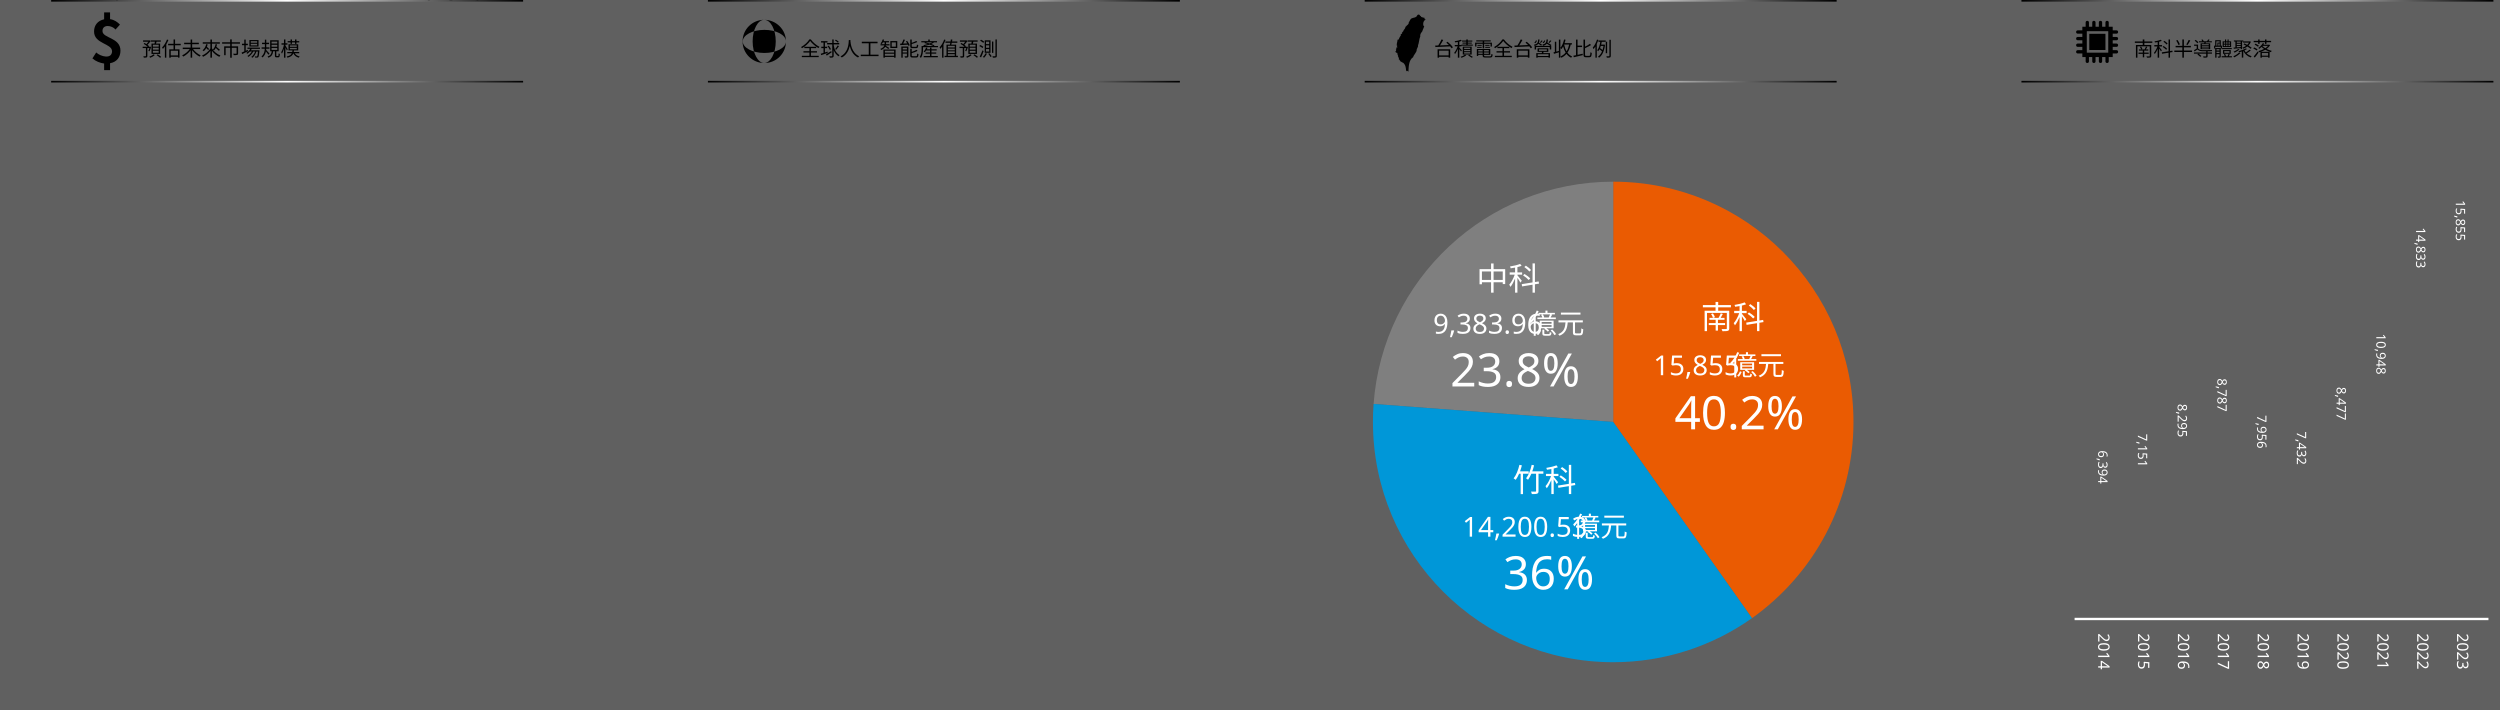
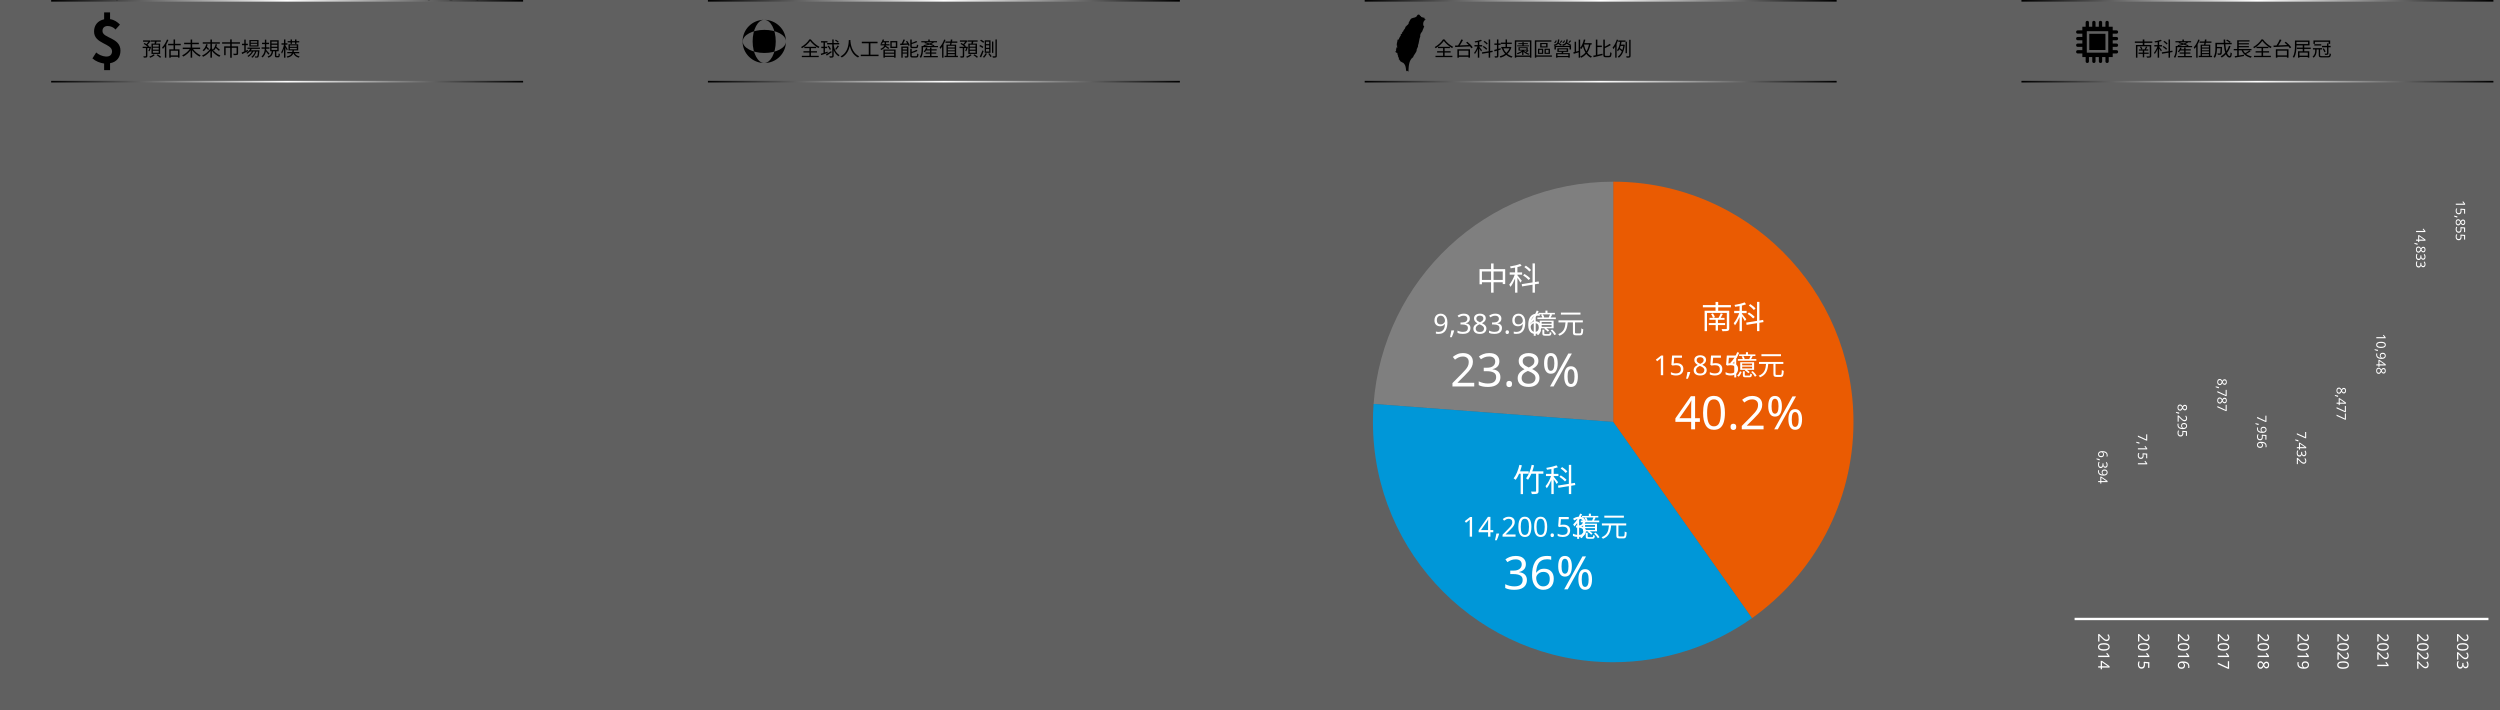
<svg xmlns="http://www.w3.org/2000/svg" version="1.1" id="ani" x="0px" y="0px" viewBox="0 0 1515 430" style="enable-background:new 0 0 1515 430;" xml:space="preserve">
  <style type="text/css">
	.st0{fill:#606060;}
	.st1{font-family:'AdobeMingStd-Light-B5pc-H';}
	.st2{font-size:12px;}
	.st3{fill:none;stroke:url(#l1_00000150815943976355886610000004350354946697689479_);}
	.st4{fill:none;}
	.st5{enable-background:new    ;}
	.st6{font-family:'ArialMT';}
	.st7{letter-spacing:7;}
	.st8{fill:none;stroke:url(#l1_00000099662442857061754010000003049143411537104019_);}
	.st9{fill:none;stroke:url(#l1_00000057829673967881391630000013170457286625578915_);}
	.st10{fill:#EA5B02;}
	.st11{fill:#7F7F7F;}
	.st12{fill:#0097D8;}
	.st13{fill:#FFFFFF;}
	.st14{font-family:'NotoSansCJKtc-Black-B5pc-H';}
	.st15{font-size:19.28px;}
	.st16{font-family:'LEMONMILK-Bold';}
	.st17{font-size:27.963px;}
	.st18{font-family:'LEMONMILK-Regular';}
	.st19{font-size:16.707px;}
	.st20{font-family:'NotoSansCJKtc-Medium-B5pc-H';}
	.st21{fill:none;stroke:url(#l1_00000018916622547649351830000011162448951872133006_);}
	.st22{opacity:0.4;fill:none;stroke:#FFFFFF;stroke-width:0.357;stroke-miterlimit:10;}
	.st23{font-size:9.61px;}
	.st24{font-family:'LEMONMILK-Medium';}
	.st25{font-size:7.921px;}
	.st26{fill:none;stroke:#FFFFFF;stroke-width:1.43;stroke-miterlimit:10;}
</style>
  <rect x="-85.3" y="-117.7" class="st0" width="1726.4" height="784.2" />
  <g>
    <text transform="matrix(1 0 0 1 86 34)" class="st1 st2">預估未來市場規模</text>
    <path d="M70,17.9c-2.1-2.6-7.9-3.4-7.9,0.9c0,4.5,10.9,3.8,10.9,11.9c0,3.9-2.2,6.9-6.3,7.6v4.2h-3.6v-4c-2.4-0.3-5.2-1.4-7.1-3.1   l2.3-3.6c2.8,2.6,9.5,4.2,9.6-0.7c0-4.9-10.9-4.4-10.9-12c0-3.9,2.3-6.6,6.1-7.4V7.5h3.6v4.1c2.6,0.4,4.4,1.7,6,3.3L70,17.9z" />
    <g>
      <linearGradient id="l1_00000174562138785865030450000002306573948200810678_" gradientUnits="userSpaceOnUse" x1="0" y1="387" x2="286" y2="387" gradientTransform="matrix(1 0 0 -1 31 412)">
        <stop offset="0" style="stop-color:#000000" />
        <stop offset="0.5" style="stop-color:#FFFFFF" />
        <stop offset="1" style="stop-color:#000000" />
      </linearGradient>
      <path id="l1" style="fill:none;stroke:url(#l1_00000174562138785865030450000002306573948200810678_);" d="M31,0.5h286 M31,49.5    h286" />
    </g>
    <animate accumulate="none" additive="replace" attributeName="opacity" calcMode="linear" dur="1s" fill="freeze" from="0" id="anidt1" restart="always" to="1">
		</animate>
  </g>
  <rect x="53.7" y="-10.3" class="st4" width="50" height="14.2" />
  <text transform="matrix(1 0 0 1 53.6523 0)" class="st5">
    <tspan x="0" y="0" class="st6 st2 st7">202</tspan>
    <tspan x="43.3" y="0" class="st6 st2">4</tspan>
    <animate accumulate="none" additive="replace" attributeName="y" begin="anidt1.end-.5s" calcMode="linear" dur=".5s" fill="freeze" from="298" restart="always" to="280" />
    <animate accumulate="none" additive="replace" attributeName="opacity" begin="anidt1.end-.5s" calcMode="linear" dur=".5s" fill="freeze" from="0" restart="always" to="1" />
  </text>
  <polygon points="48,0 85.3,0 85.3,0 ">
    <animate accumulate="none" additive="replace" attributeName="y" begin="anidt1.end-.5s" calcMode="linear" dur=".5s" fill="freeze" from="313" restart="always" to="295">
	</animate>
    <animate accumulate="none" additive="replace" attributeName="height" begin="anidt1.end-.5s" calcMode="linear" dur=".5s" fill="freeze" from="0" id="anid1" restart="always" to="18">
	</animate>
  </polygon>
  <rect x="242.7" y="-10.3" class="st4" width="50" height="14.2" />
  <text transform="matrix(1 0 0 1 242.6523 0)" class="st5">
    <tspan x="0" y="0" class="st6 st2 st7">203</tspan>
    <tspan x="43.3" y="0" class="st6 st2">0</tspan>
    <animate accumulate="none" additive="replace" attributeName="y" begin="anid1.end-.5s" calcMode="linear" dur="1.5s" fill="freeze" from="298" restart="always" to="130" />
    <animate accumulate="none" additive="replace" attributeName="opacity" begin="anid1.end-.5s" calcMode="linear" dur="1.5s" fill="freeze" from="0" restart="always" to="1" />
  </text>
  <polygon points="237.2,0 274.5,0 274.5,0 ">
    <animate accumulate="none" additive="replace" attributeName="y" begin="anid1.end-.5s" calcMode="linear" dur="1.5s" fill="freeze" from="313" restart="always" to="144">
	</animate>
    <animate accumulate="none" additive="replace" attributeName="height" begin="anid1.end-.5s" calcMode="linear" dur="1.5s" fill="freeze" from="0" restart="always" to="169">
	</animate>
  </polygon>
  <g>
    <text transform="matrix(1 0 0 1 485 34)" class="st1 st2">全球人工智能產值預測</text>
    <g>
      <linearGradient id="l1_00000147927469953959884240000015088517885952384427_" gradientUnits="userSpaceOnUse" x1="0" y1="387" x2="286" y2="387" gradientTransform="matrix(1 0 0 -1 429 412)">
        <stop offset="0" style="stop-color:#000000" />
        <stop offset="0.5" style="stop-color:#FFFFFF" />
        <stop offset="1" style="stop-color:#000000" />
      </linearGradient>
      <path id="l1_00000180352032692704850270000015965878861747743660_" style="fill:none;stroke:url(#l1_00000147927469953959884240000015088517885952384427_);" d="    M429,0.5h286 M429,49.5h286" />
    </g>
    <path d="M476.3,25.1c0,7.3-5.9,13.1-13.1,13.1S450,32.4,450,25.1S455.9,12,463.1,12S476.3,17.9,476.3,25.1z M463.1,12   c-3.9,0-7,5.9-7,13.1s3.2,13.1,7,13.1s7-5.9,7-13.1S467,12,463.1,12z M463.1,38.3V12 M476.3,25.1c0-3.9-5.9-7-13.1-7   s-13.1,3.2-13.1,7s5.9,7,13.1,7S476.3,29,476.3,25.1z M450,25.1h26.3" />
    <animate accumulate="none" additive="replace" attributeName="opacity" begin="anidt1.end" calcMode="linear" dur="1s" fill="freeze" from="0" id="anidt2" restart="always" to="1">
		</animate>
  </g>
  <g>
-     <text transform="matrix(1 0 0 1 869 34)" class="st1 st2">台積電全台營收比例</text>
+     <text transform="matrix(1 0 0 1 869 34)" class="st1 st2">全台科技園區營收比例</text>
    <g>
      <linearGradient id="l1_00000079481603828786230270000003944845386602657676_" gradientUnits="userSpaceOnUse" x1="0" y1="387" x2="286" y2="387" gradientTransform="matrix(1 0 0 -1 827 412)">
        <stop offset="0" style="stop-color:#000000" />
        <stop offset="0.5" style="stop-color:#FFFFFF" />
        <stop offset="1" style="stop-color:#000000" />
      </linearGradient>
      <path id="l1_00000132805556642617348060000013643599812810089661_" style="fill:none;stroke:url(#l1_00000079481603828786230270000003944845386602657676_);" d="    M827,0.5h286 M827,49.5h286" />
    </g>
    <path d="M864.1,11.9C864.1,11.9,864,11.9,864.1,11.9c-0.3-0.1-0.8-0.1-0.8-0.5c0-1.2-0.5-0.4-1-0.8c-0.1,0-0.3,0-0.2-0.1   c-0.2,0.1-0.1,0-0.3-0.1c0.1-0.2-0.3,0,0,0c0,0.1-0.2,0.2-0.2,0.2c0.1-0.2,0.1-0.2,0.1-0.2c-0.3-0.1-0.7-0.2-0.6-0.6   c0.2-0.1,0-0.1-0.1,0c-0.5,0-0.8-1.4-1.5-0.9c-0.7-0.1-1,1.4-1.3,1.2c0.1,0.1,0,0.2-0.1,0.1c-0.7,0.7-2.5,0.4-3.3,1.5   c-0.1,0.3-0.7,1.1-0.9,1.6c0.3,0-0.1,0,0,0.2c0.2,0.1-0.1-0.1-0.2-0.1c0,0.1,0,0.1,0,0.1c0.2,1.2-0.9,1.6-1.5,2.3   c0.1-0.1,0.1,0.2,0.3,0.1c-0.9-0.3-0.8,1.1-1.2,1.5c-0.2,0.2-0.9,1.1-1,1.7c-0.2-0.3-0.4,0.3-0.1,0.1c-0.3,0.2-0.2,0.3-0.5,0.6   c0.2-0.6,0.3-0.5-0.2,0.1c0,0,0.5,0.3,0.2,0.2c0,0.1-0.6,1-0.4,0.5c0.2-0.7-1.2,1.1-0.3,0.4c-0.1,0.2-0.2,0.2,0.1,0.1   c-0.1,0.1,0,0.2-0.1,0.3c0-0.5-0.7,0.5,0,0.1c0,0.1-0.1,0.2,0,0.2c-0.3-0.5-1.5,2.3-1.3,2.1c-0.1,0.4-0.7-0.1-1,0.6   c0-0.1,0.4-0.2,0.2,0c0.2-0.1-0.1,0.6-0.2,0.1c0.1,0.3,0.2,0.3,0,0.6c0-0.3,0,0.2,0.1,0.2c0.3,0-0.1,0-0.1,0.2   c-0.4,0.9,0,1.3-0.4,1.9c0,0.2,0.5-0.1,0.4,0c-0.1-0.1-0.3,0.4-0.1,0.2l0,0c-0.3,0.2,0.1,0.2,0.3,0.1c0-0.2,0.1,0.1-0.1,0.1   c-0.1,0-0.2-0.1-0.1,0c-0.2,0.3,0.3,0.6-0.3,0.6c0,0.2,0.6-0.1,0.5,0.3c0.2-0.1,0,0.5,0,0.1c0,0-0.1-0.1,0-0.1   c-0.1,0.1-0.3-0.2-0.4-0.1c-0.1-0.2,0-0.3-0.2,0.1c0.2-0.3,0,0,0.1,0c-0.2,0.2,0.1,0.1,0.3,0.4c-0.3-0.5-0.4,0-0.6,0.1   c-0.1,0.4,0.3,0.1,0.1,0.3c-0.1,0.3-0.2,0.4,0.2,0.4c-0.4,0.1-0.3-0.1-0.5,0.1c0.1,0,0.1,0.1,0,0c0.1,0.3,0,0.7,0.3,1   c-0.4-0.3-1,0.4-0.4,0.4c-0.1,0.3,0.2,0.5,0.5,0.5c0,0.2,0.3,0.3,0.3,0.1c0,0,0.1-0.2,0.1,0c0.1,0,0.1-0.1,0.1-0.1s-0.4,0.3,0,0.5   c-0.1-0.2-0.2-0.1-0.1-0.2c-0.1,0,0,0,0.1,0c-0.2,0.1,0.1,0.1,0.1,0.2c0,0-0.1,0.8,0.1,0.6c-0.2,0.2,0.1,0.7,0.2,0.5   c0-0.4,0.1,0.7-0.1,0.6c0.3,0.2,0.5,0.9,0.6,1.2c0,0,0.1-0.1,0-0.1c0.1-0.1,0.1,0.2,0.1,0.1c0.1,0.2-0.2,0.2-0.2,0.5   c0.1,0.3,0.7,0.6,0.6,0c0.1,0.2-0.2,0.3-0.1,0.5c-0.3-0.4,0.1,0.3,0.1,0.2c0.1,0.1,0.1,0.2,0.2,0.1c0,0.1,0,0.2,0.1,0.1   c-0.1,0.1,0,0.1,0.1,0.2c-0.8-0.3,0.6,0.7,0.9,0.7c-0.2,0.1,0.2,0.2,0.3,0.1c0.3,0.1,0.1,0.4-0.1,0.1c-0.1,0,0.6,0.5,0.6,0.2   c1.6,1.4,1.7,3.3,1.8,5.1c0.3,0.4,0.2-0.7,0.6-0.2c0.4,0,0.5,0.5,0.8,0.5c0.2-2.5,0-6.9,2.9-8.8c0.1-1.1,2.1-2.9,2.1-4.2   c-0.1-0.9,1.1-2,0.8-2.9c0.6-1.2,0.7-3.9,1.3-5.2c0-0.2,0.2-0.5,0.1-0.1c-0.3-1.3,0.4-2.2,1.2-3.2c0.4-1.4,0.9-2,1.2-3.1   C862.2,16.1,862,12.4,864.1,11.9z" />
    <animate accumulate="none" additive="replace" attributeName="opacity" begin="anidt2.end" calcMode="linear" dur="1s" fill="freeze" from="0" id="anidt3" restart="always" to="1">
		</animate>
  </g>
  <g>
    <g>
      <path class="st10" d="M1123.2,255.7c0-80.4-65.2-145.6-145.6-145.6v145.6l84.1,118.9C1098.9,348.2,1123.2,304.8,1123.2,255.7z" />
      <path class="st11" d="M832.4,244.8l145.2,10.9V110.1C900.8,110.1,837.9,169.5,832.4,244.8z" />
      <path class="st12" d="M832.4,244.8c-0.3,3.6-0.4,7.2-0.4,10.9c0,80.4,65.2,145.6,145.6,145.6c31.3,0,60.3-9.9,84.1-26.7    l-84.1-118.9L832.4,244.8z" />
    </g>
    <g>
      <text transform="matrix(1 0 0 1 1030.793 199.1559)" class="st13 st14 st15">南科</text>
    </g>
    <g>
      <text transform="matrix(1 0 0 1 916.7486 297.9093)" class="st13 st14 st15">竹科</text>
    </g>
    <g>
      <text transform="matrix(1 0 0 1 1014.689 260.1803)" class="st13 st16 st17">40.2%</text>
    </g>
    <g>
      <text transform="matrix(1 0 0 1 910.9 357.1432)" class="st13 st16 st17">36%</text>
    </g>
    <g>
      <text transform="matrix(1 0 0 1 894.7554 175.8483)" class="st13 st14 st15">中科</text>
    </g>
    <g>
      <text transform="matrix(1 0 0 1 878.8414 234.2047)" class="st13 st16 st17">23.8%</text>
    </g>
    <g>
      <text transform="matrix(1 0 0 1 1001.959 227.3756)">
        <tspan x="0" y="0" class="st13 st18 st19">15,855</tspan>
        <tspan x="46.3" y="0" class="st13 st20 st19">億元</tspan>
      </text>
    </g>
    <g>
      <text transform="matrix(1 0 0 1 868.4488 202.1759)">
        <tspan x="0" y="0" class="st13 st18 st19">9,383.96</tspan>
        <tspan x="58.3" y="0" class="st13 st20 st19">億元</tspan>
      </text>
    </g>
    <g>
      <text transform="matrix(1 0 0 1 886.1568 325.2389)">
        <tspan x="0" y="0" class="st13 st18 st19">14,200.53</tspan>
        <tspan x="66.9" y="0" class="st13 st20 st19">億元</tspan>
      </text>
    </g>
  </g>
  <g>
-     <text transform="matrix(1 0 0 1 1293 34)" class="st1 st2">南科半導體聚落</text>
+     <text transform="matrix(1 0 0 1 1293 34)" class="st1 st2">南科產值成長全台居冠</text>
    <g>
      <linearGradient id="l1_00000181797471536671015470000013317881978661082759_" gradientUnits="userSpaceOnUse" x1="0" y1="387" x2="286" y2="387" gradientTransform="matrix(1 0 0 -1 1225 412)">
        <stop offset="0" style="stop-color:#000000" />
        <stop offset="0.5" style="stop-color:#FFFFFF" />
        <stop offset="1" style="stop-color:#000000" />
      </linearGradient>
      <path id="l1_00000074429169423083455390000003763926174127802537_" style="fill:none;stroke:url(#l1_00000181797471536671015470000013317881978661082759_);" d="    M1225,0.5h286 M1225,49.5h286" />
    </g>
    <path d="M1282.6,24.4c1.3,0,1.3-2,0-2h-2.3v-2h2.3c1.3,0,1.3-2,0-2h-2.3v-2.2h-2.4v-2.6c0-1.3-2-1.3-2,0v2.6h-2v-2.6   c0-1.3-2-1.3-2,0v2.6h-2v-2.6c0-1.3-2-1.3-2,0v2.6h-2v-2.6c0-1.3-2-1.3-2,0v2.6h-2v2.2h-2.8c-1.3,0-1.3,2,0,2h2.8v2h-2.8   c-1.3,0-1.3,2,0,2h2.8v2h-2.8c-1.3,0-1.3,2,0,2h2.8v2h-2.8c-1.3,0-1.3,2,0,2h2.8v2.2h2v2.6c0,1.3,2,1.3,2,0v-2.6h2v2.6   c0,1.3,2,1.3,2,0v-2.6h2v2.6c0,1.3,2,1.3,2,0v-2.6h2v2.6c0,1.3,2,1.3,2,0v-2.6h2.4v-2.2h2.3c1.3,0,1.3-2,0-2h-2.3v-2h2.3   c1.3,0,1.3-2,0-2h-2.3v-2L1282.6,24.4z M1277.6,31.9h-13v-13h13V31.9z M1275.9,30.3h-9.8v-9.8h9.8V30.3z" />
    <animate accumulate="none" additive="replace" attributeName="opacity" begin="anidt3.end" calcMode="linear" dur="1s" fill="freeze" from="0" id="anidt4" restart="always" to="1">
		</animate>
  </g>
  <g>
    <g>
      <g>
        <text transform="matrix(0 1 -1 0 1295.649 383.7762)" class="st13 st18 st23">2015</text>
      </g>
      <g>
        <text transform="matrix(0 1 -1 0 1319.815 383.7762)" class="st13 st18 st23">2016</text>
      </g>
      <g>
        <text transform="matrix(0 1 -1 0 1343.977 383.7762)" class="st13 st18 st23">2017</text>
      </g>
      <g>
        <text transform="matrix(0 1 -1 0 1368.141 383.7762)" class="st13 st18 st23">2018</text>
      </g>
      <g>
        <text transform="matrix(0 1 -1 0 1392.303 383.7762)" class="st13 st18 st23">2019</text>
      </g>
      <g>
        <text transform="matrix(0 1 -1 0 1416.469 383.7762)" class="st13 st18 st23">2020</text>
      </g>
      <g>
        <text transform="matrix(0 1 -1 0 1440.633 383.7762)" class="st13 st18 st23">2021</text>
      </g>
      <g>
        <text transform="matrix(0 1 -1 0 1464.796 383.7762)" class="st13 st18 st23">2022</text>
      </g>
      <g>
        <text transform="matrix(0 1 -1 0 1488.958 383.7762)" class="st13 st18 st23">2023</text>
      </g>
      <g>
        <text transform="matrix(0 1 -1 0 1271.485 383.7762)" class="st13 st18 st23">2014</text>
      </g>
    </g>
    <text transform="matrix(0 1 -1 0 1464.126 137.8007)" class="st13 st24 st25">14,833</text>
    <text transform="matrix(0 1 -1 0 1440.046 202.1942)" class="st13 st24 st25">10,948</text>
    <text transform="matrix(0 1 -1 0 1415.965 234.4838)" class="st13 st24 st25">8,477</text>
    <text transform="matrix(0 1 -1 0 1391.886 261.4359)" class="st13 st24 st25">7,432</text>
    <text transform="matrix(0 1 -1 0 1295.565 262.8549)" class="st13 st24 st25">7,151</text>
    <text transform="matrix(0 1 -1 0 1271.485 272.9261)" class="st13 st24 st25">6,394</text>
    <text transform="matrix(0 1 -1 0 1367.805 251.5668)" class="st13 st24 st25">7,956</text>
    <text transform="matrix(0 1 -1 0 1343.725 229.266)" class="st13 st24 st25">8,787</text>
    <text transform="matrix(0 1 -1 0 1319.646 244.7377)" class="st13 st24 st25">8,295</text>
    <text transform="matrix(0 1 -1 0 1488.206 121.2792)" class="st13 st24 st25">15,855</text>
    <line class="st26" x1="1257.2" y1="375.1" x2="1508" y2="375.1" />
  </g>
</svg>
